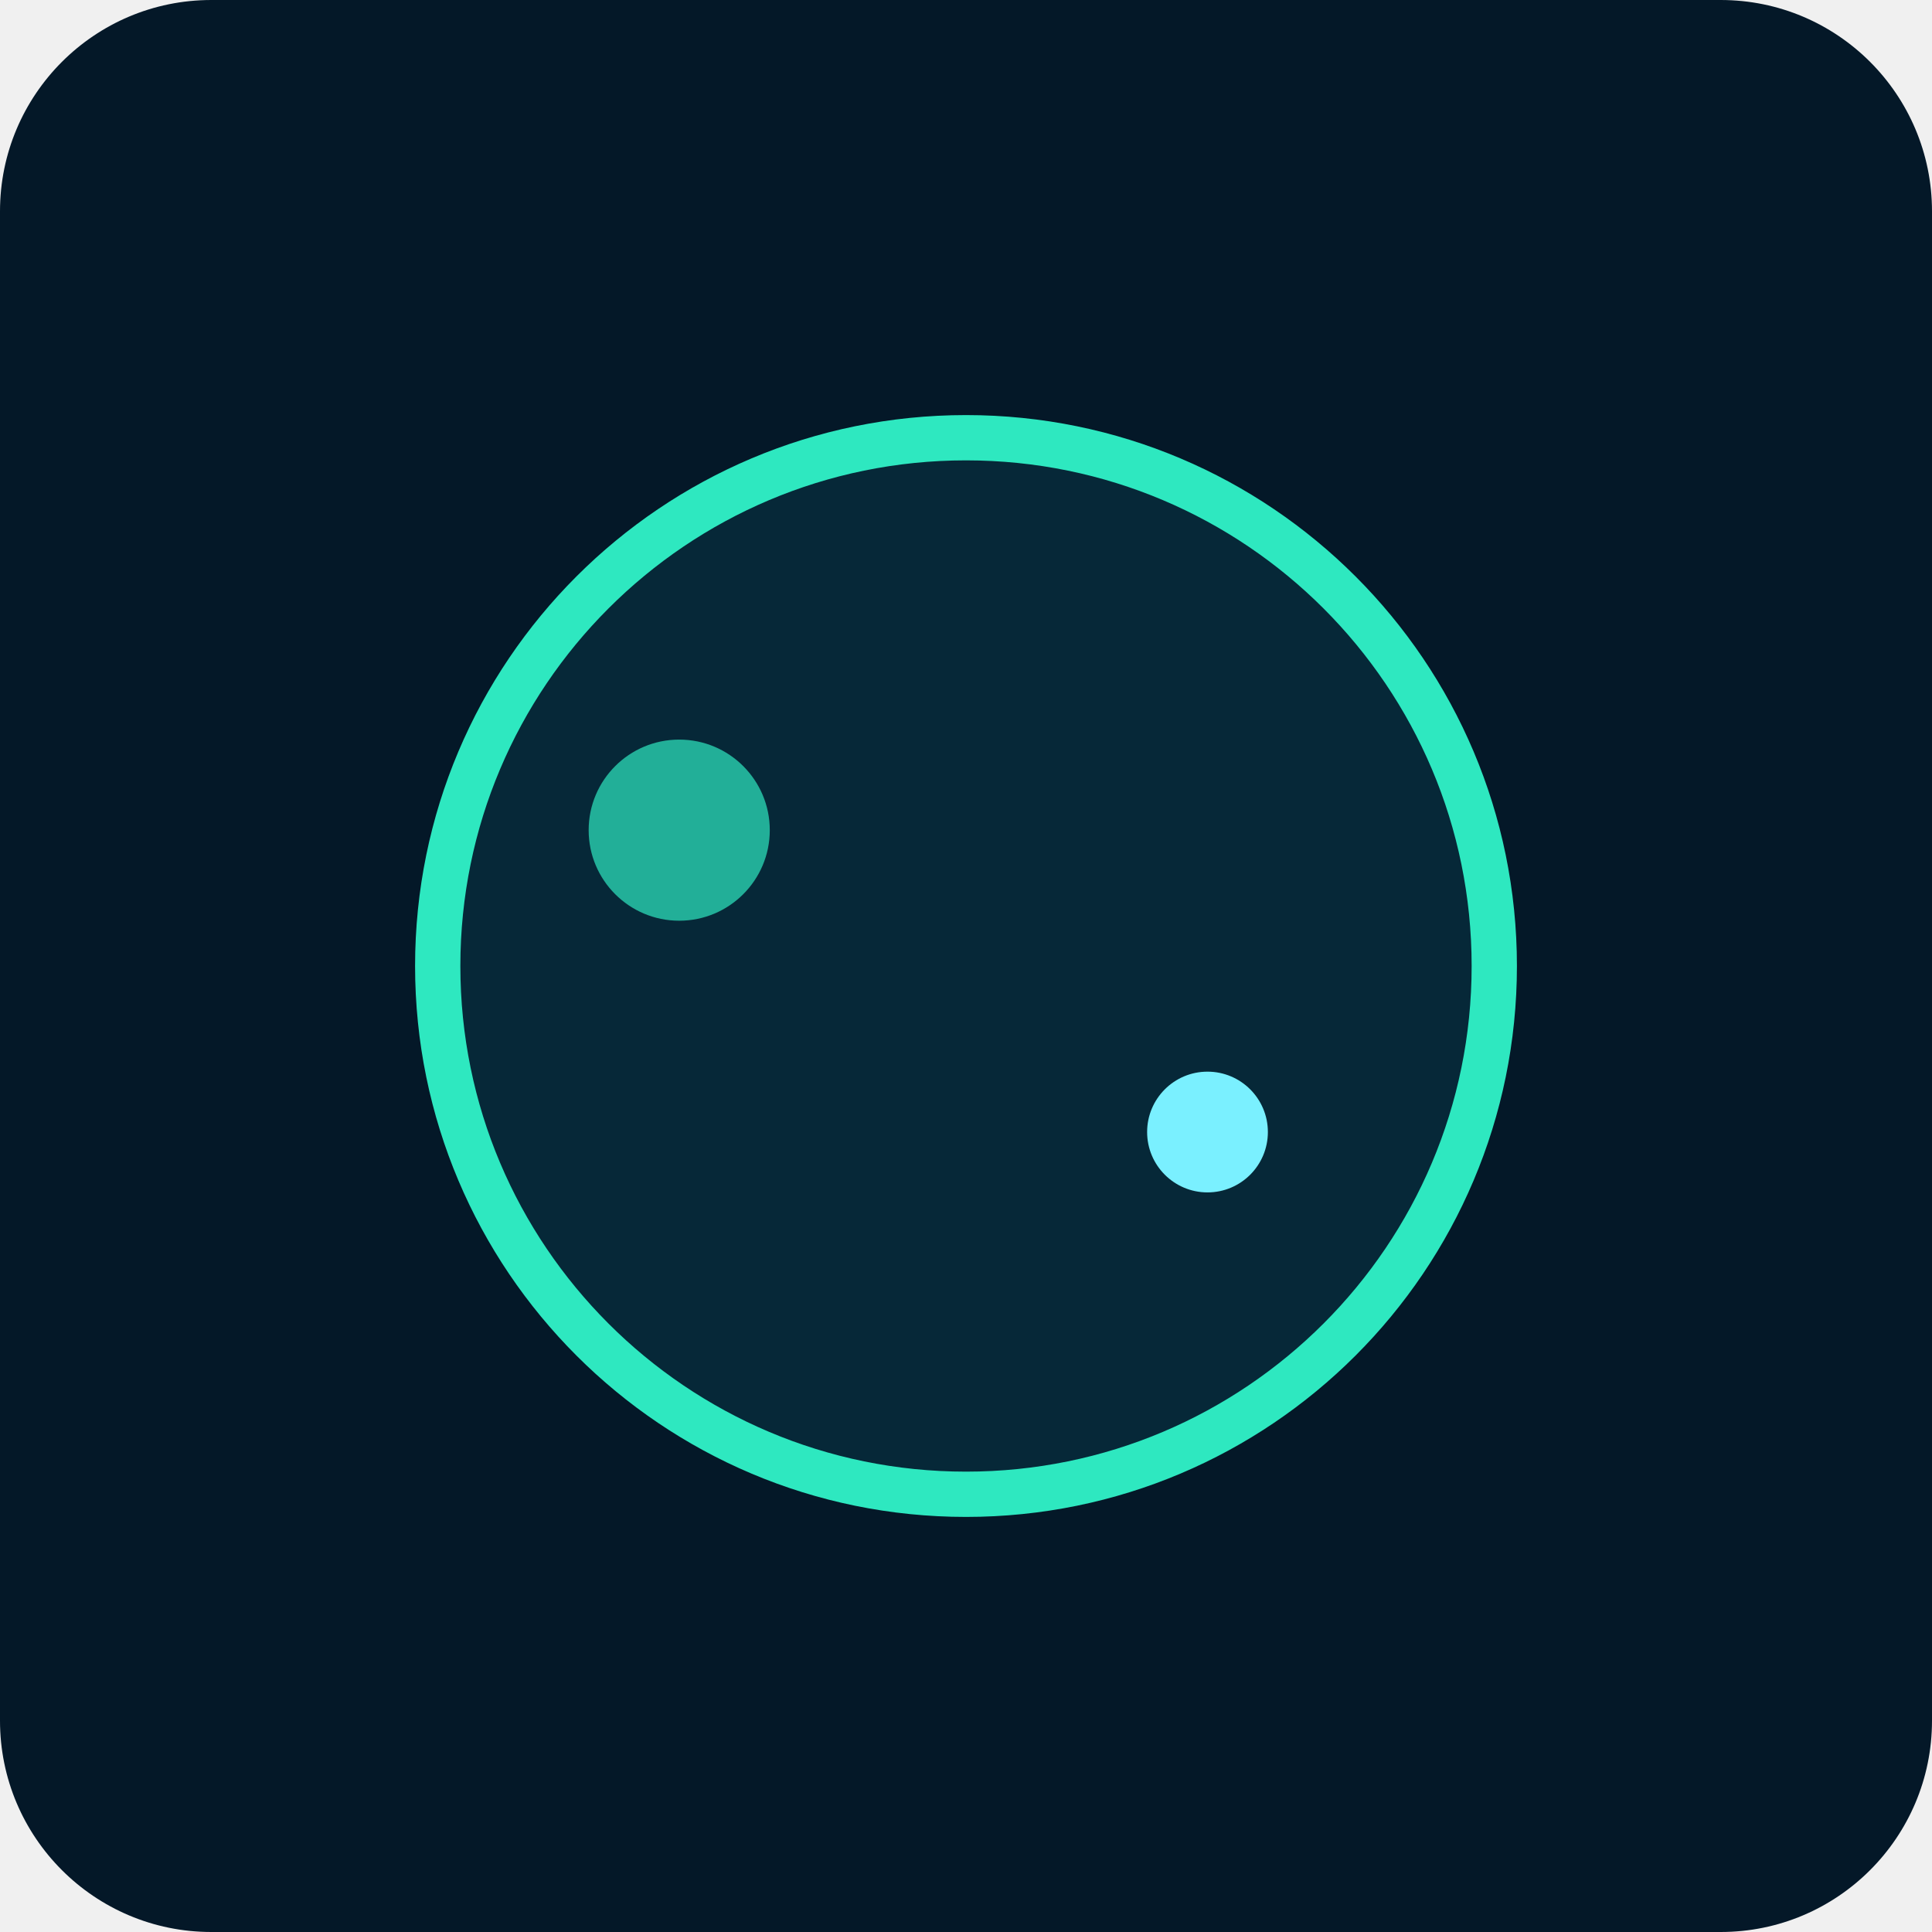
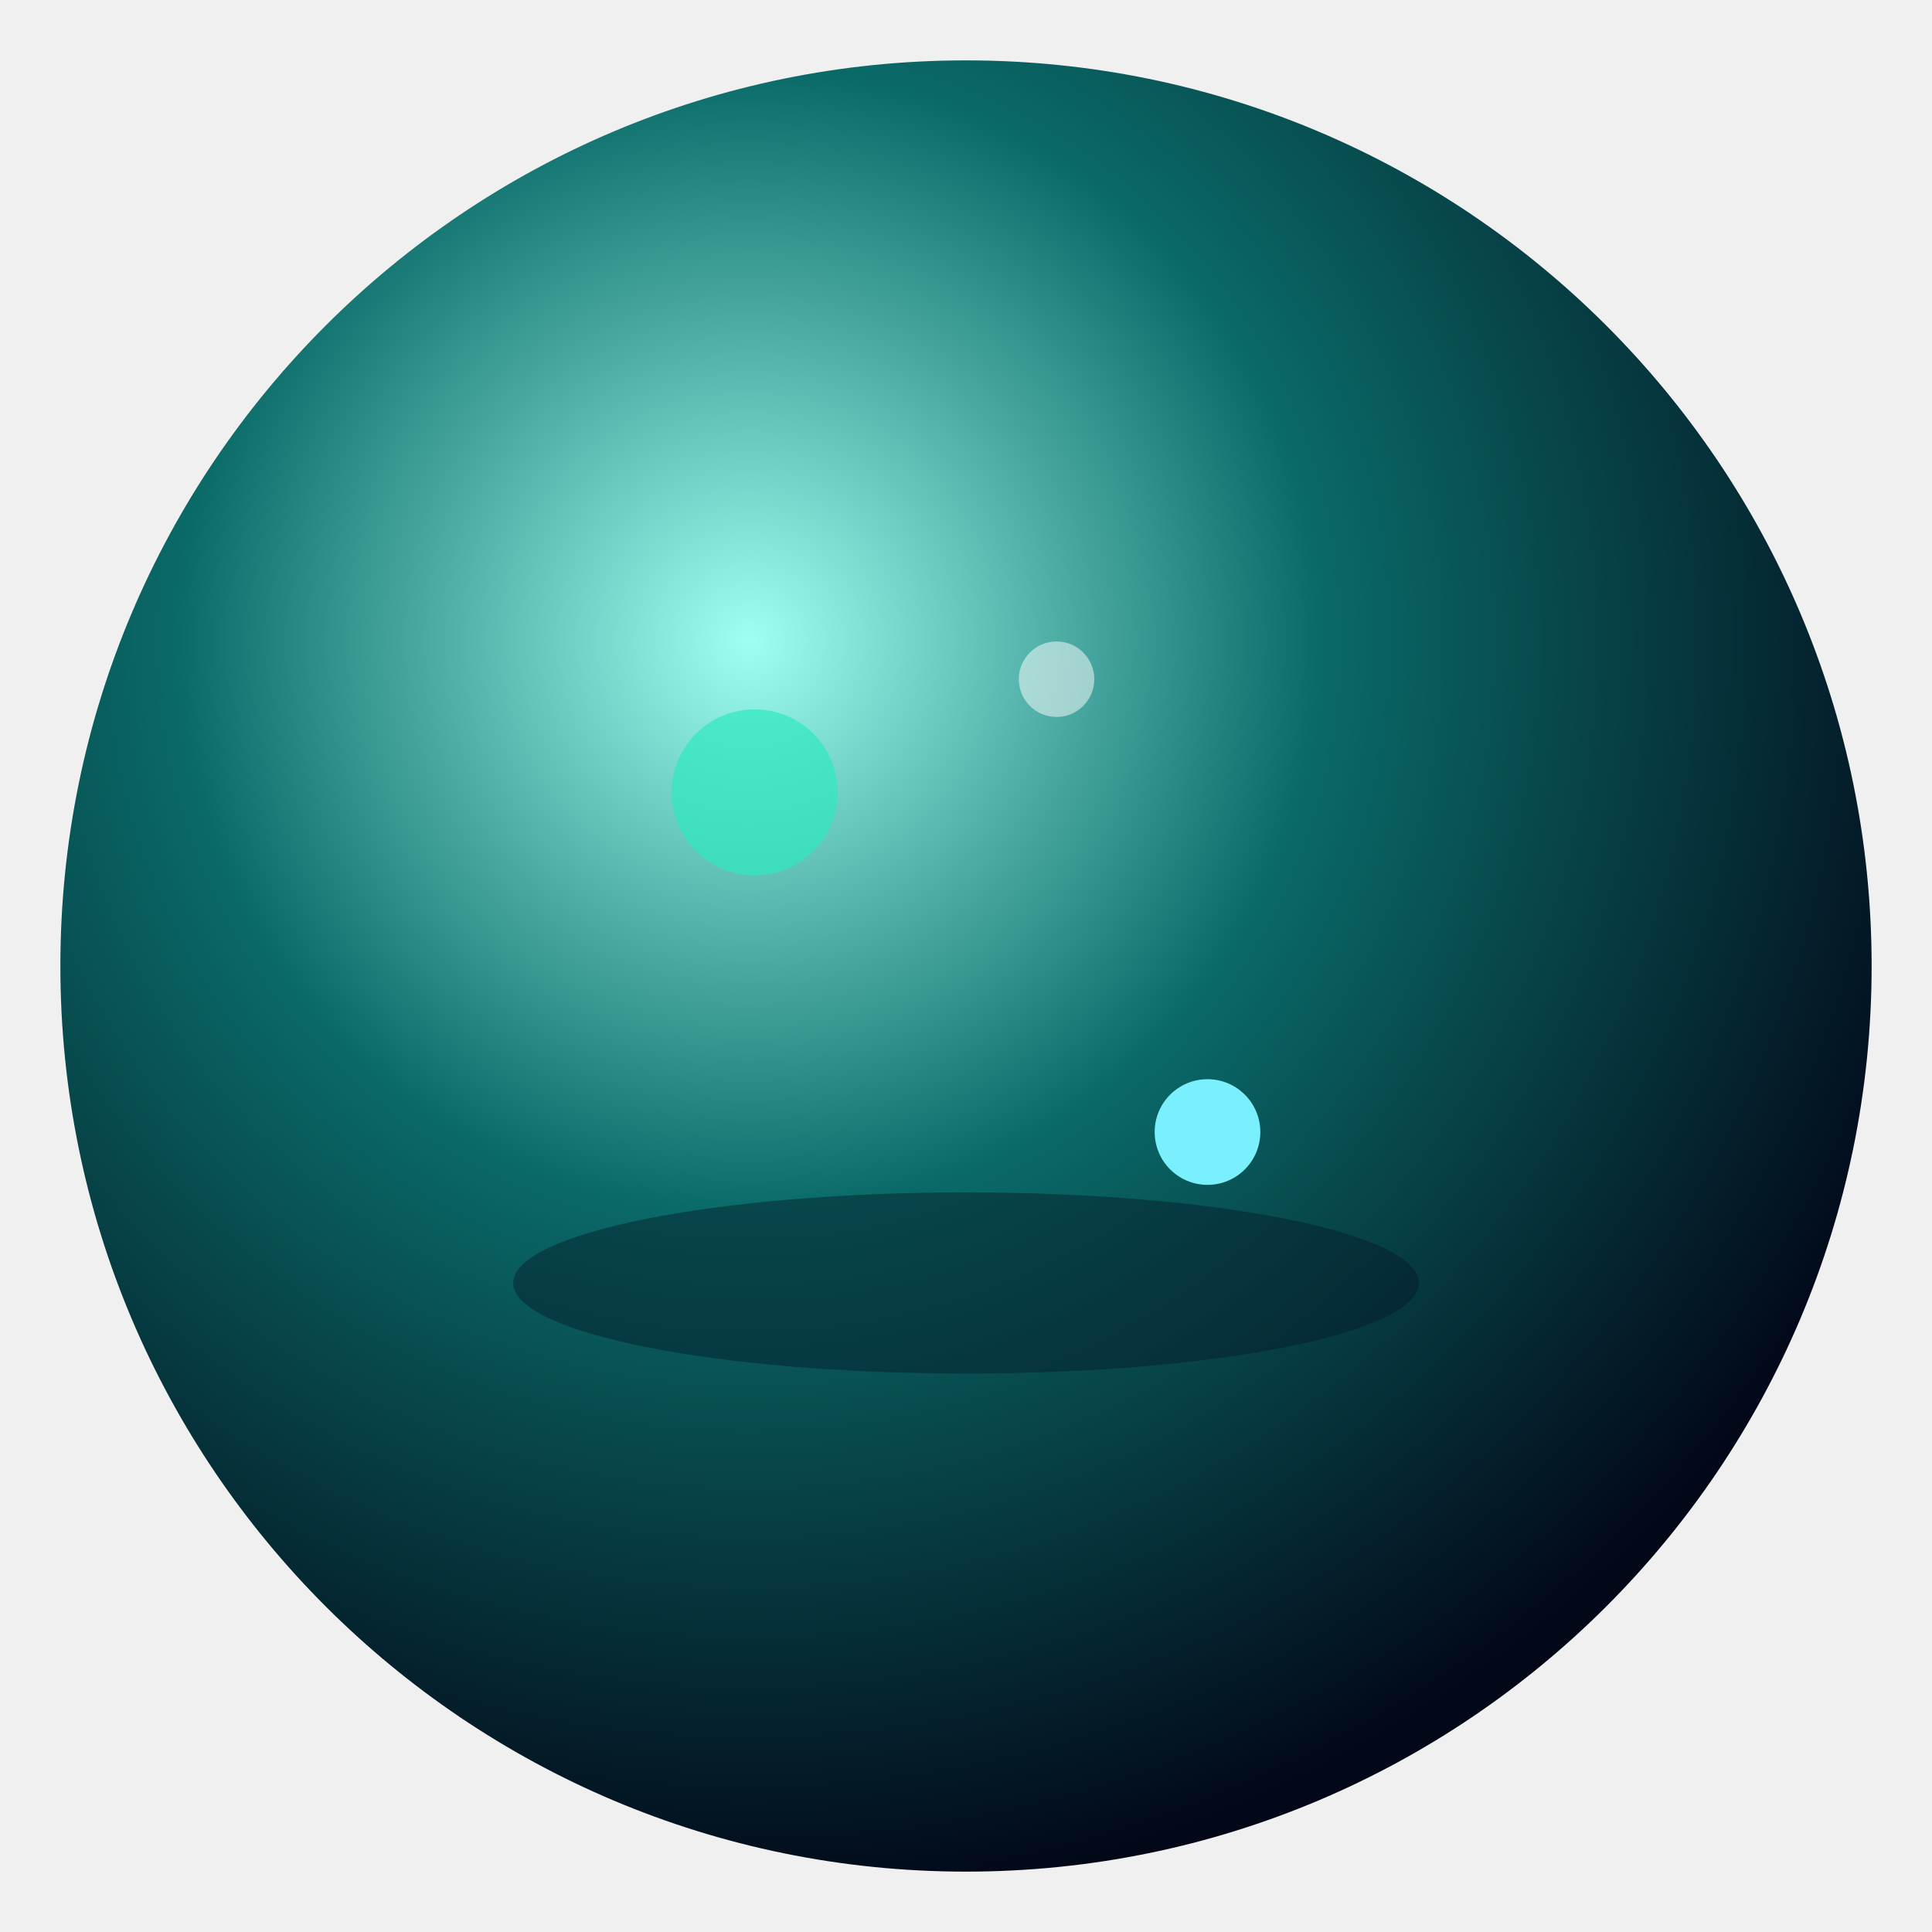
- <svg xmlns="http://www.w3.org/2000/svg" width="256" height="256" viewBox="0 0 256 256" role="img" aria-label="Planeta Abisal">
-   <rect width="256" height="256" rx="28" fill="#041828" />
-   <circle cx="128" cy="128" r="70" fill="#062838" stroke="#2ee8c0" stroke-width="6" />
-   <circle cx="90" cy="110" r="12" fill="#2ee8c0" opacity="0.7" />
-   <circle cx="160" cy="150" r="8" fill="#7af0ff" />
+ <svg xmlns="http://www.w3.org/2000/svg" width="512" height="512" viewBox="0 0 512 512" role="img" aria-label="Planeta Abisal">
+   <defs>
+     <radialGradient id="atm" cx="38%" cy="32%" r="70%">
+       <stop offset="0%" stop-color="#9ffff0" />
+       <stop offset="45%" stop-color="#0a6a68" />
+       <stop offset="100%" stop-color="#020818" />
+     </radialGradient>
+   </defs>
+   <circle cx="256" cy="256" r="240" fill="url(#atm)" />
+   <circle cx="200" cy="210" r="22" fill="#2ee8c0" opacity=".7" />
+   <circle cx="320" cy="300" r="14" fill="#7af0ff" />
+   <circle cx="280" cy="180" r="10" fill="#fff" opacity=".5" />
+   <ellipse cx="256" cy="340" rx="120" ry="24" fill="#041828" opacity=".45" />
</svg>
